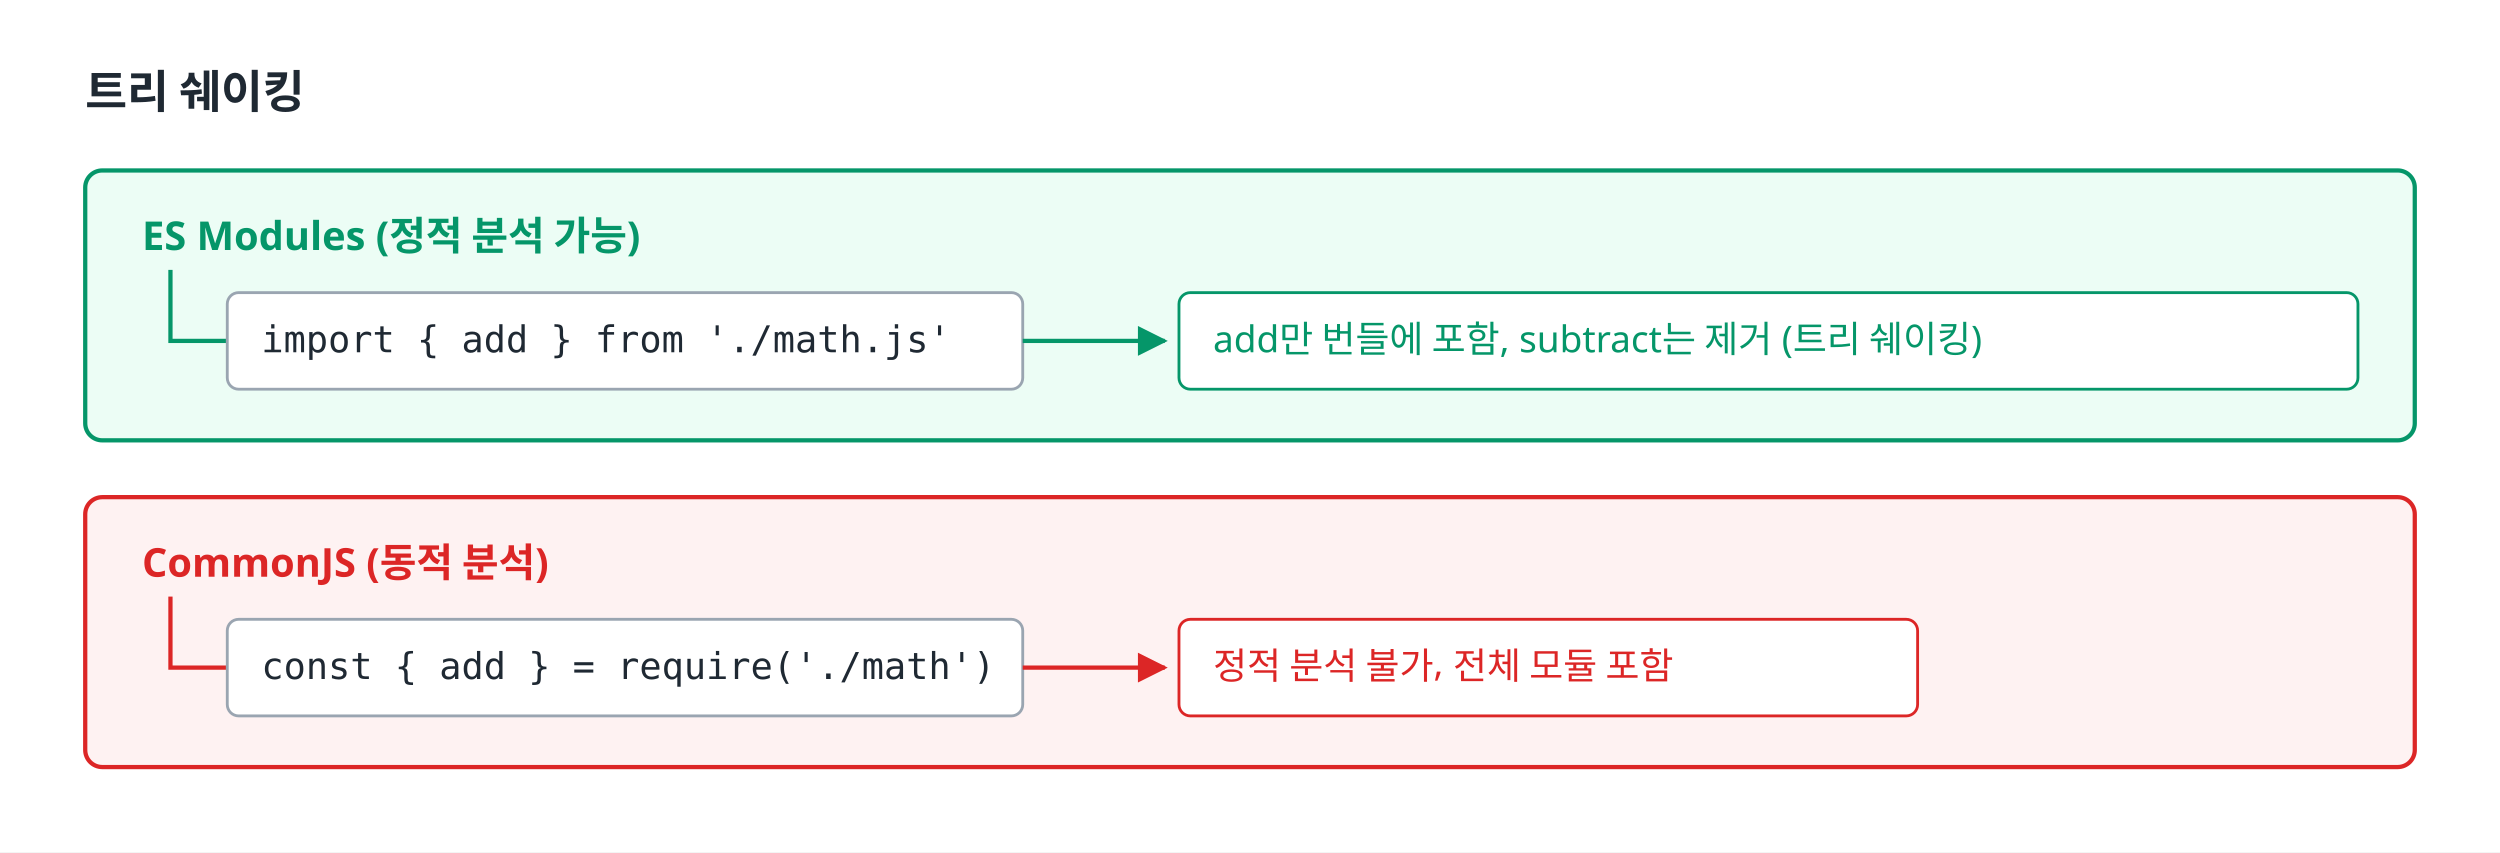
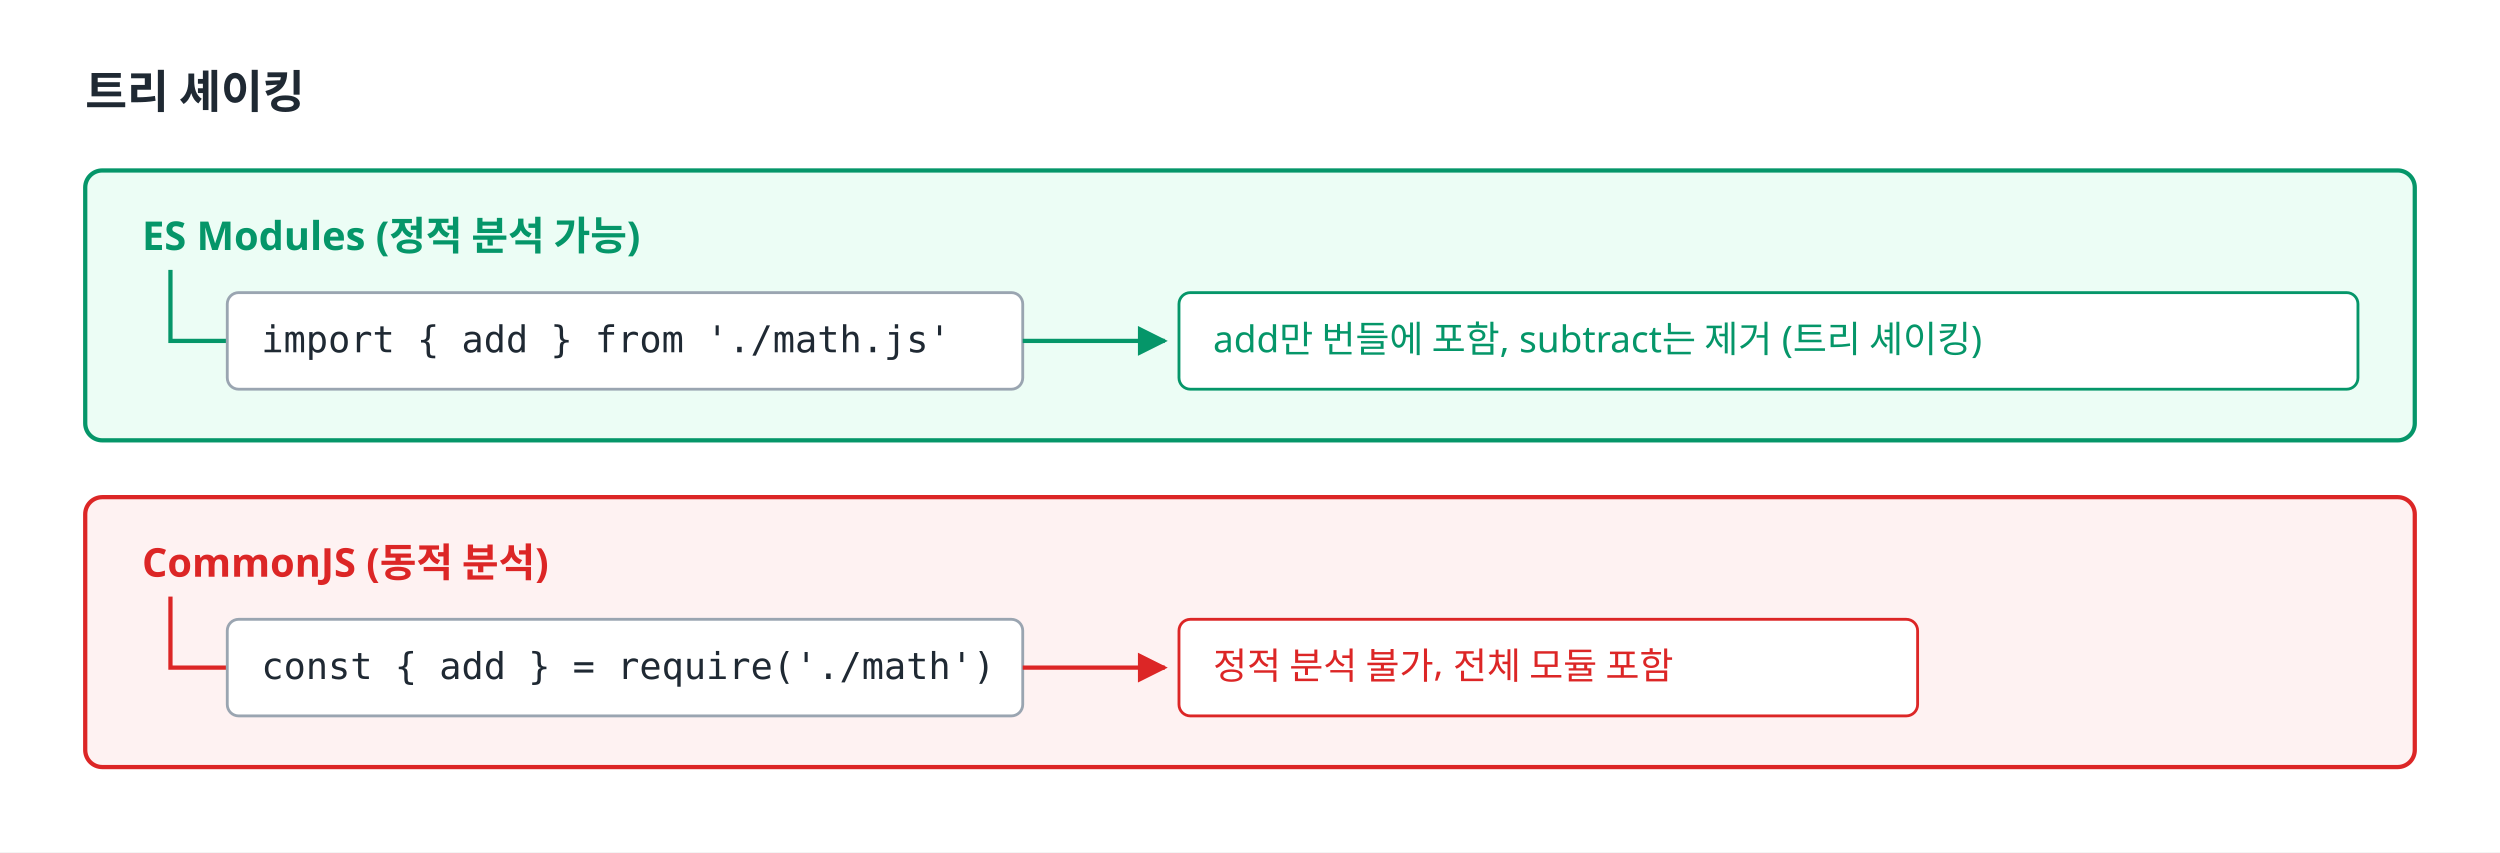
<svg xmlns="http://www.w3.org/2000/svg" viewBox="0 0 880 300" width="880" height="300" font-family="'Malgun Gothic','Apple SD Gothic Neo','Noto Sans KR','Segoe UI',sans-serif" role="img" aria-labelledby="t d">
  <rect width="880" height="300" fill="#ffffff" />
  <defs>
    <marker id="a-green" viewBox="0 0 10 10" refX="9" refY="5" markerWidth="7" markerHeight="7" orient="auto-start-reverse">
      <path d="M0,0 L10,5 L0,10 z" fill="#059669" />
    </marker>
    <marker id="a-red" viewBox="0 0 10 10" refX="9" refY="5" markerWidth="7" markerHeight="7" orient="auto-start-reverse">
      <path d="M0,0 L10,5 L0,10 z" fill="#dc2626" />
    </marker>
  </defs>
-   <text x="30" y="38" font-size="16" font-weight="bold" fill="#1f2933">트리 쉐이킹</text>
+   <text x="30" y="38" font-size="16" font-weight="bold" fill="#1f2933">트리 셰이킹</text>
  <rect x="30" y="60" width="820" height="95" rx="6" fill="#ecfdf5" stroke="#059669" stroke-width="1.5" />
  <text x="50" y="88" font-size="14" font-weight="bold" fill="#059669">ES Modules (정적 분석 가능)</text>
  <path d="M 60,95 L 60,120 L 80,120" stroke="#059669" stroke-width="1.5" fill="none" />
  <rect x="80" y="103" width="280" height="34" rx="4" fill="#ffffff" stroke="#9aa5b1" stroke-width="1" />
  <text x="92" y="124" font-size="13" font-family="Consolas, monospace" fill="#1f2933">import { add } from './math.js'</text>
  <path d="M 360,120 L 410,120" stroke="#059669" stroke-width="1.5" fill="none" marker-end="url(#a-green)" />
  <rect x="415" y="103" width="415" height="34" rx="4" fill="#ffffff" stroke="#059669" stroke-width="1" />
-   <text x="427" y="124" font-size="13" fill="#059669">add만 번들에 포함, subtract는 제거 (트리 쉐이킹)</text>
+   <text x="427" y="124" font-size="13" fill="#059669">add만 번들에 포함, subtract는 제거 (트리 셰이킹)</text>
  <rect x="30" y="175" width="820" height="95" rx="6" fill="#fef2f2" stroke="#dc2626" stroke-width="1.5" />
  <text x="50" y="203" font-size="14" font-weight="bold" fill="#dc2626">CommonJS (동적 분석)</text>
  <path d="M 60,210 L 60,235 L 80,235" stroke="#dc2626" stroke-width="1.5" fill="none" />
  <rect x="80" y="218" width="280" height="34" rx="4" fill="#ffffff" stroke="#9aa5b1" stroke-width="1" />
  <text x="92" y="239" font-size="13" font-family="Consolas, monospace" fill="#1f2933">const { add } = require('./math')</text>
  <path d="M 360,235 L 410,235" stroke="#dc2626" stroke-width="1.5" fill="none" marker-end="url(#a-red)" />
  <rect x="415" y="218" width="260" height="34" rx="4" fill="#ffffff" stroke="#dc2626" stroke-width="1" />
  <text x="427" y="239" font-size="13" fill="#dc2626">정적 분석 불가, 전체 모듈 포함</text>
</svg>
